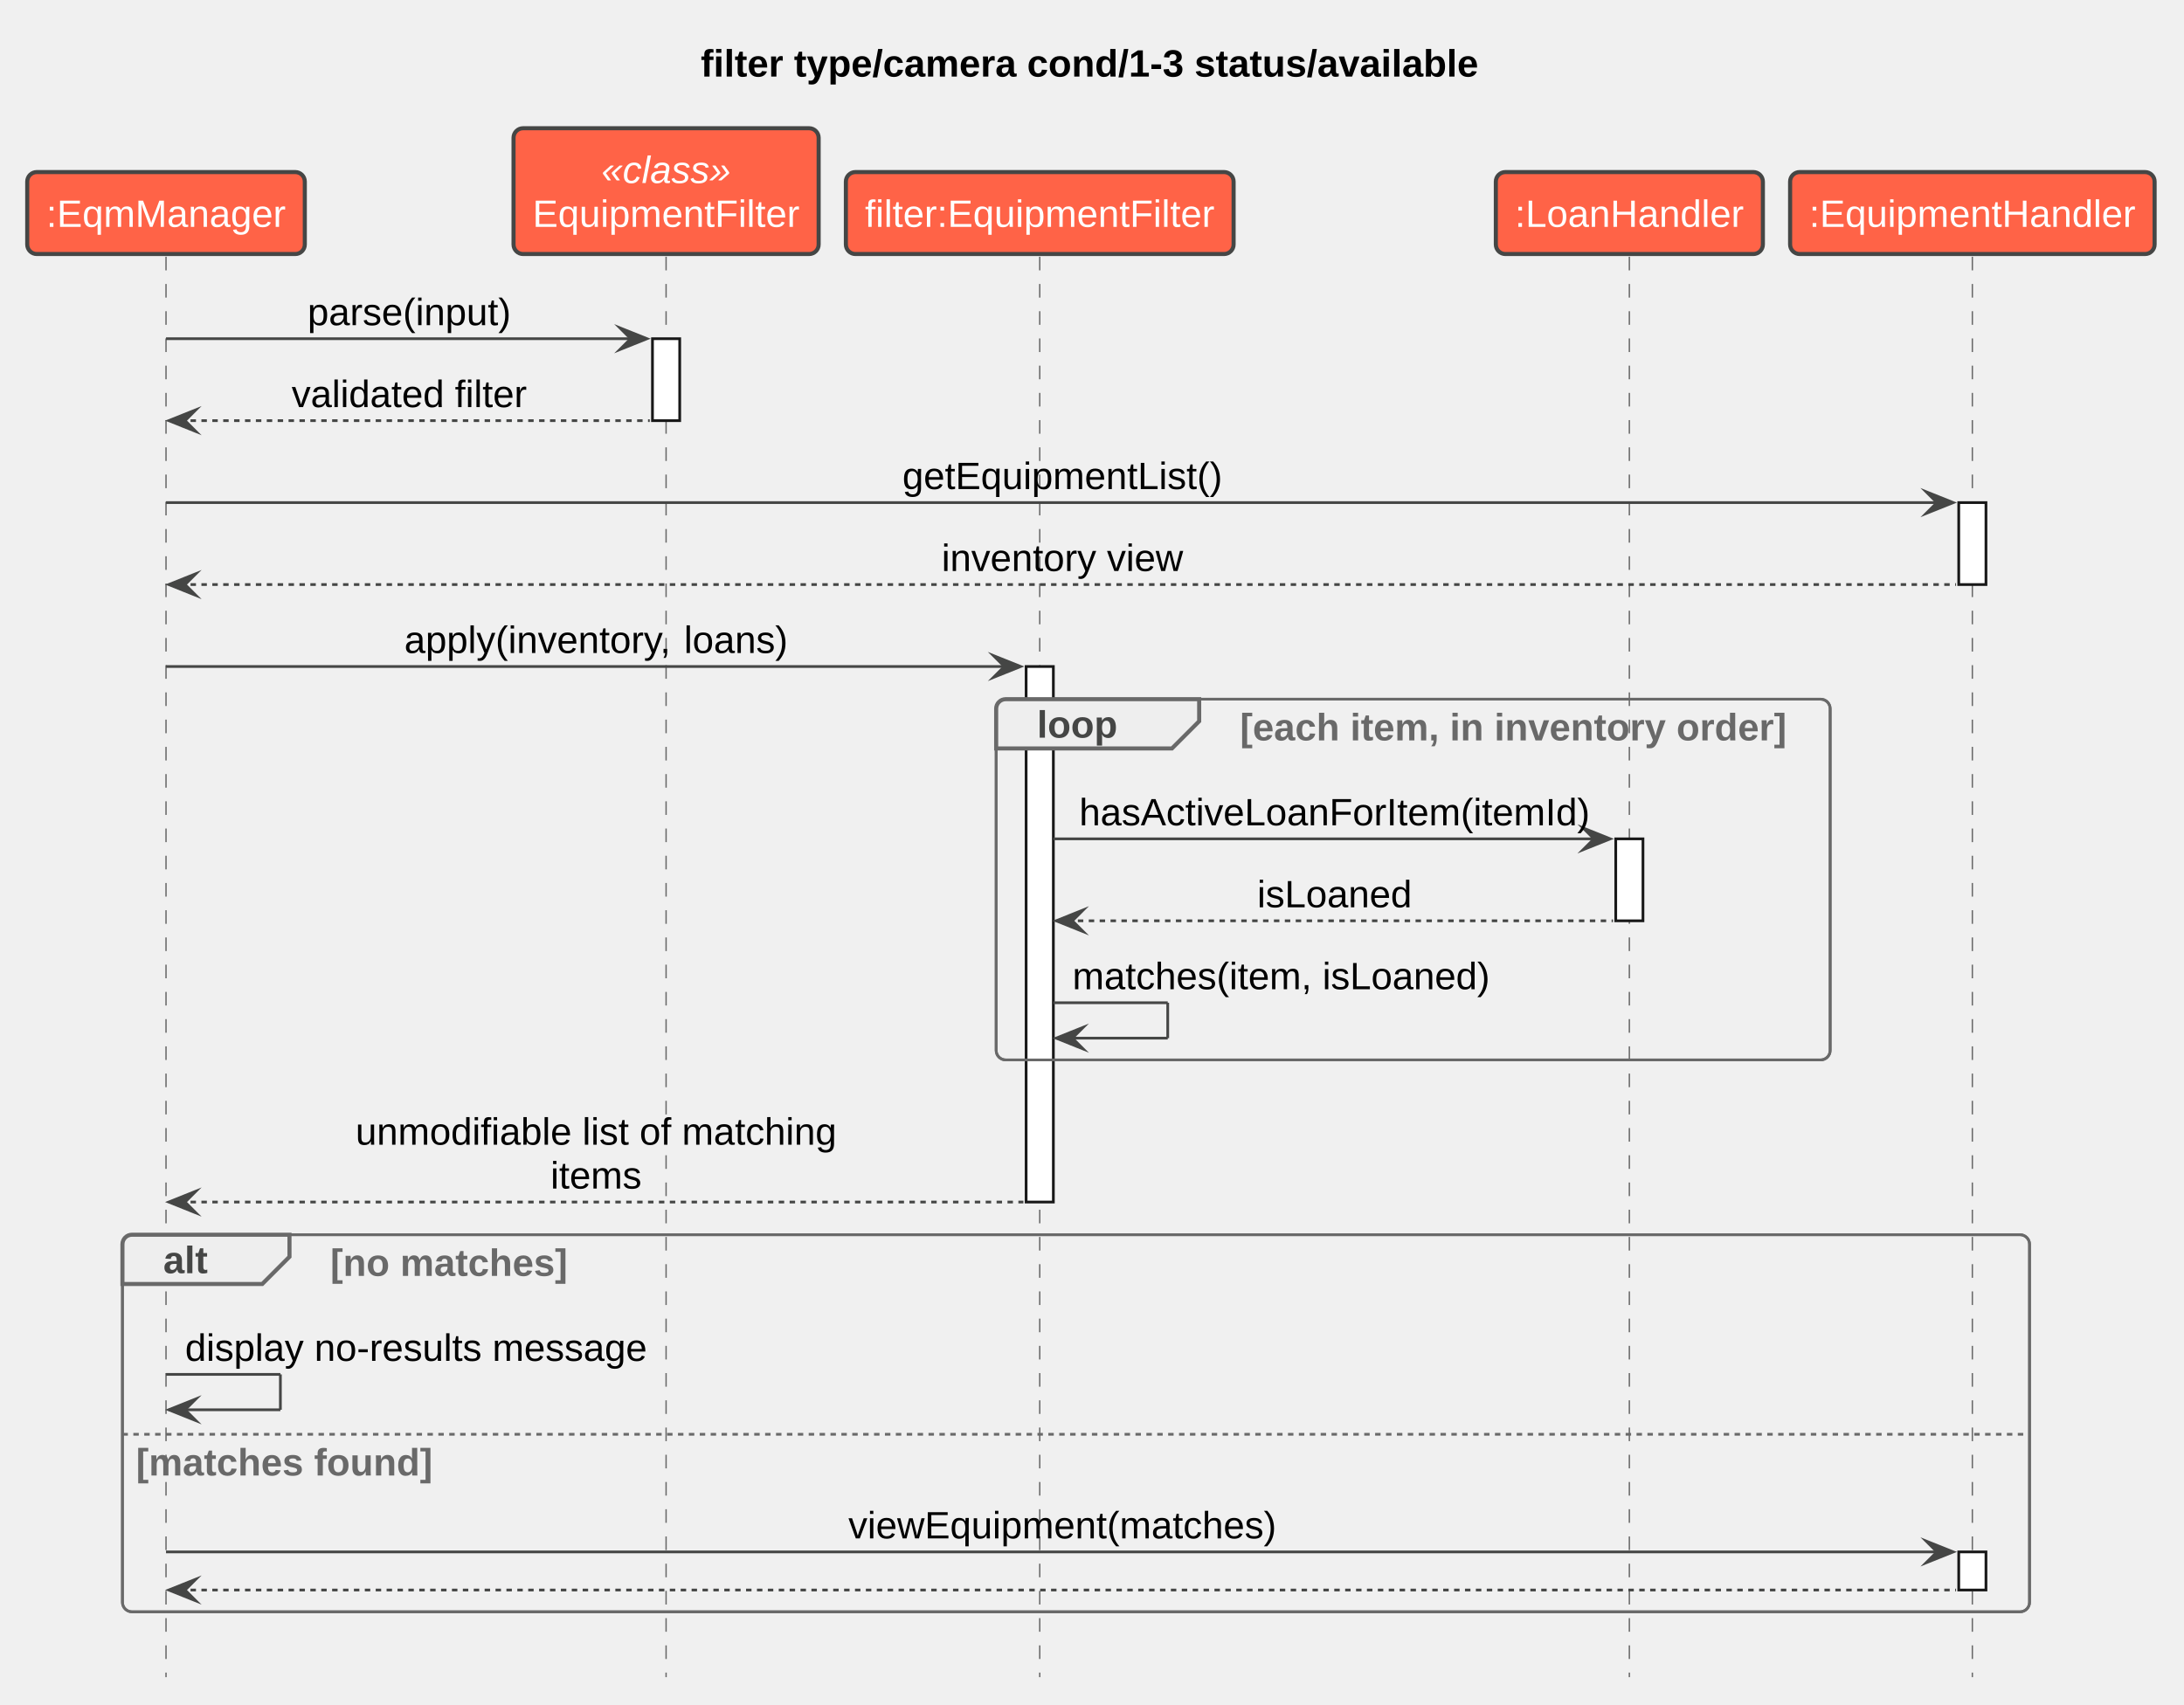
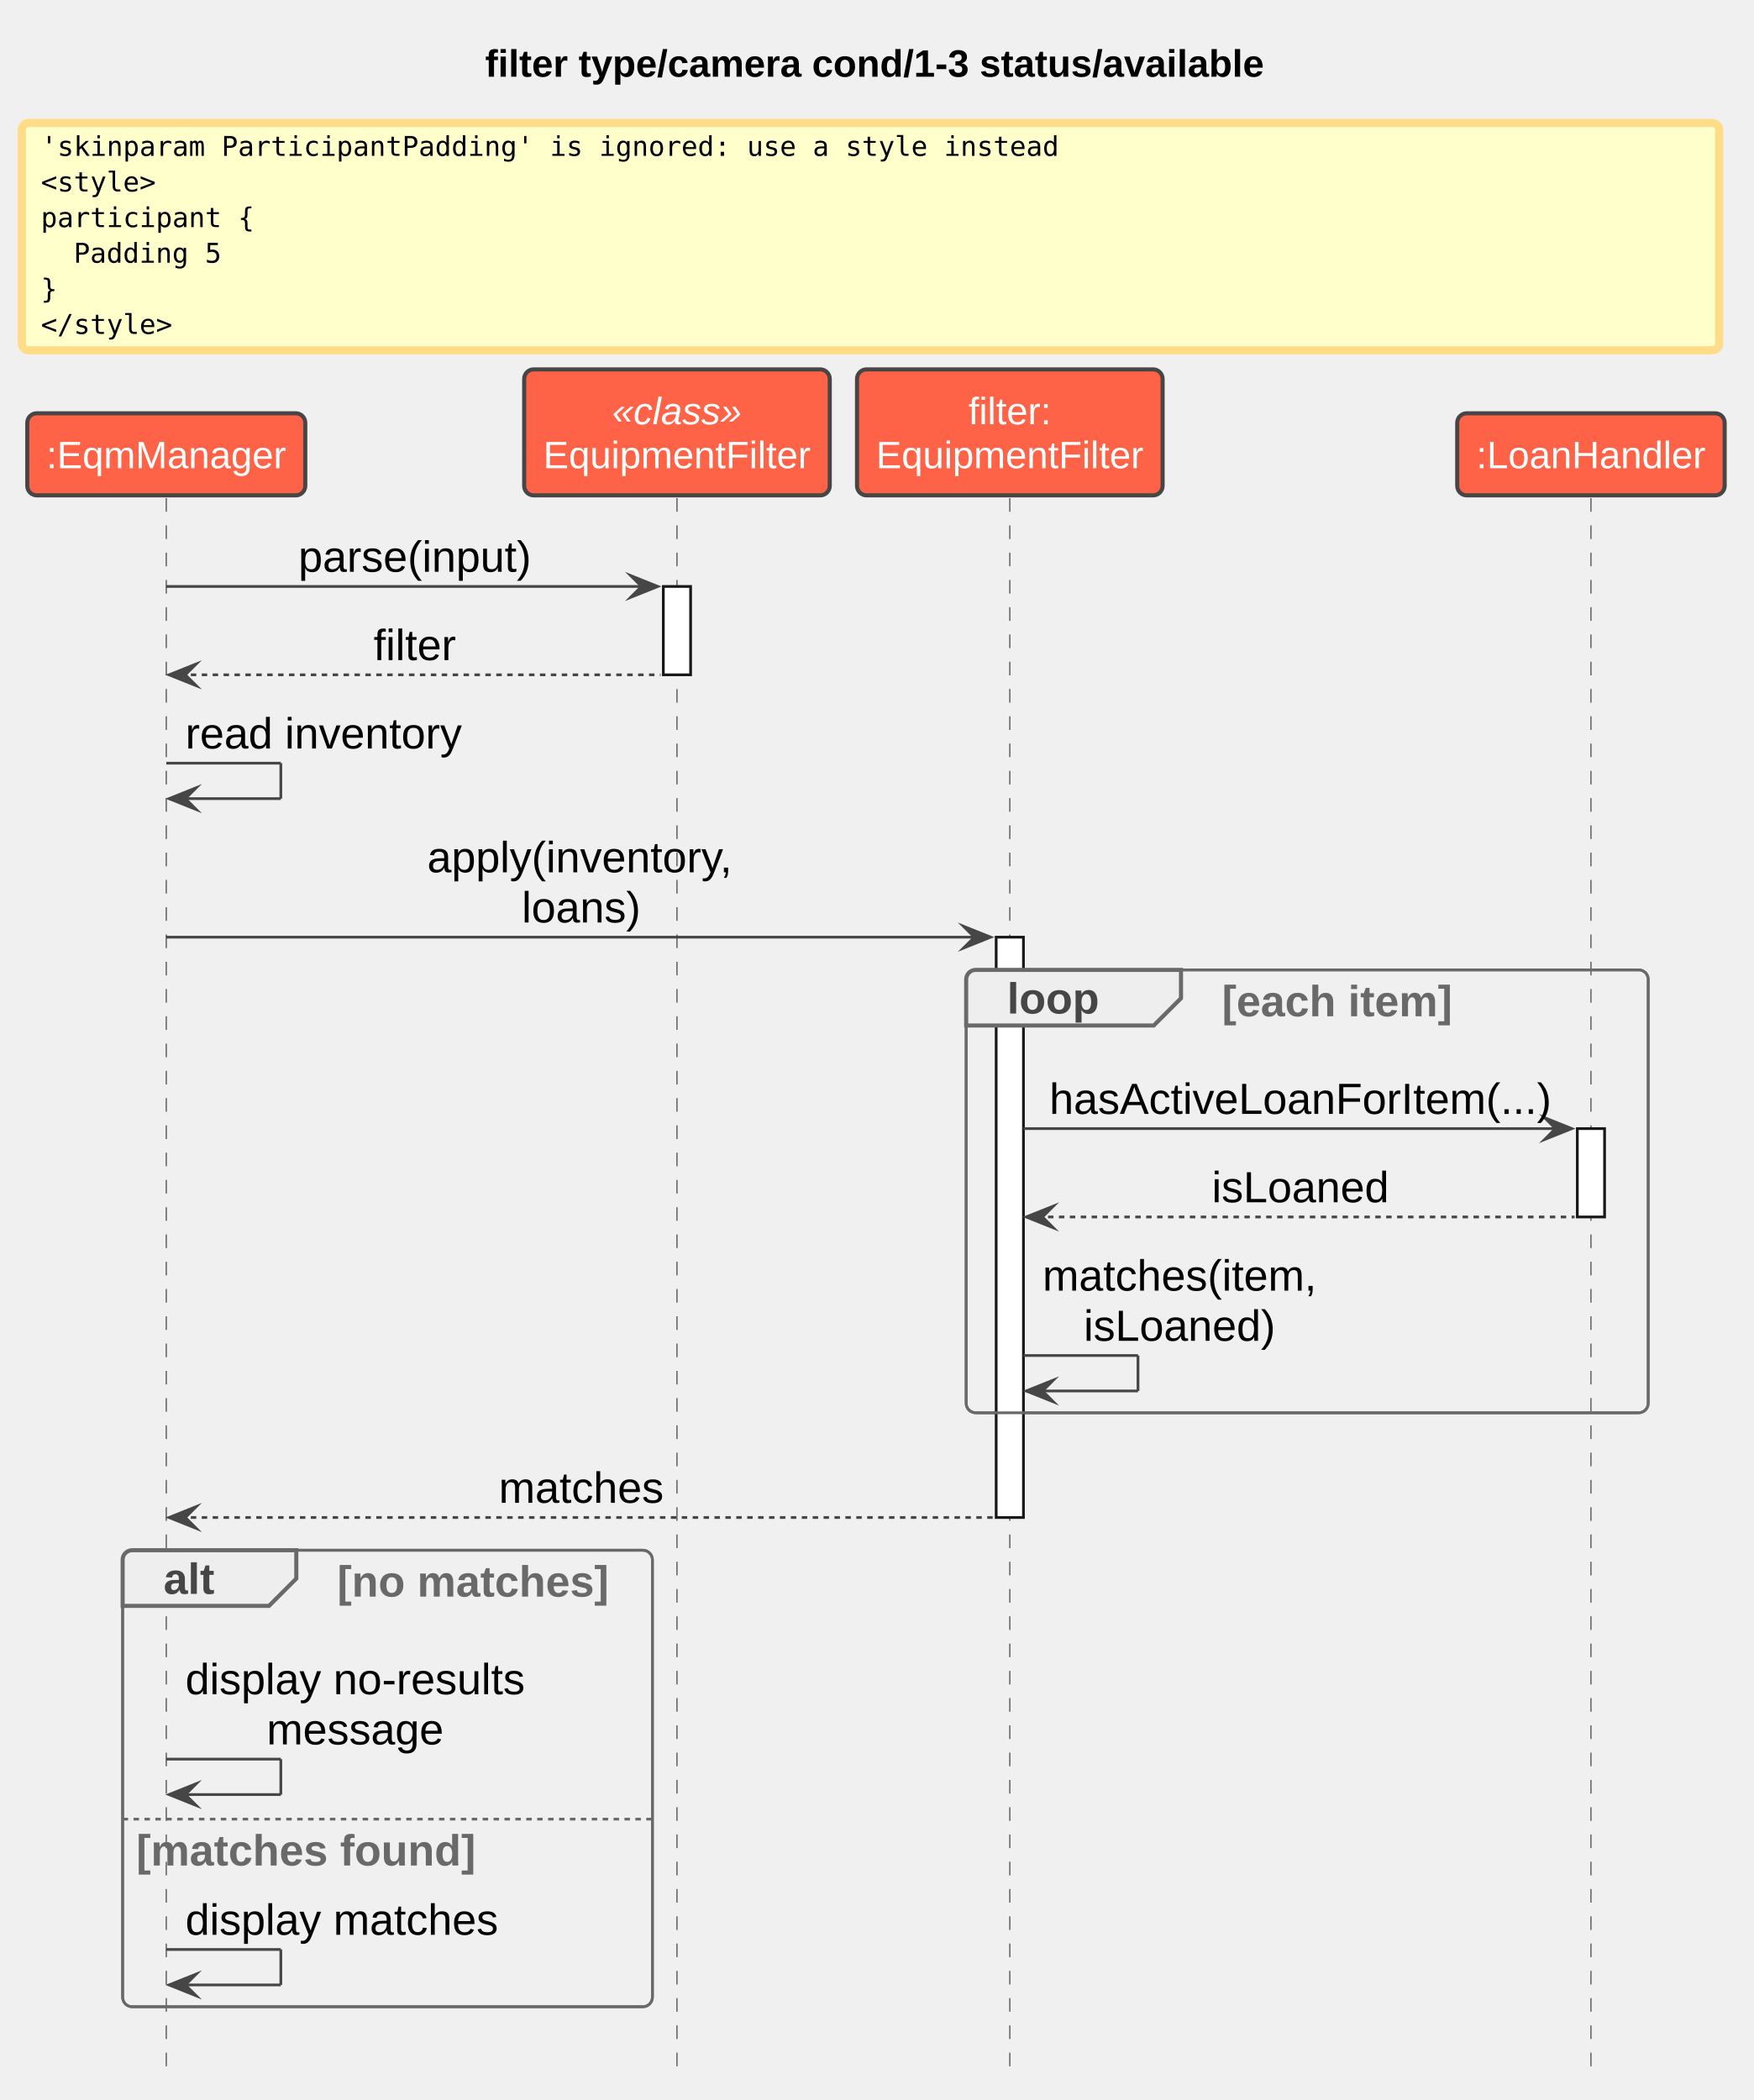
- <svg xmlns="http://www.w3.org/2000/svg" version="1.1" data-diagram-type="SEQUENCE" style="width:802px;height:626px;background:#FFFFFF;" width="802px" height="626px" viewBox="0 0 802 626" zoomAndPan="magnify" preserveAspectRatio="none" contentStyleType="text/css">
+ <svg xmlns="http://www.w3.org/2000/svg" version="1.1" data-diagram-type="SEQUENCE" style="width:643px;height:770px;background:#FFFFFF;" width="643px" height="770px" viewBox="0 0 643 770" zoomAndPan="magnify" preserveAspectRatio="none" contentStyleType="text/css">
  <defs />
  <g font-family="sans-serif" lengthAdjust="spacing">
-     <g class="title" data-source-line="6">
-       <text x="257.32" y="28.132" fill="#000" font-size="14" textLength="285.564" font-weight="700" font-family="Arial">filter type/camera cond/1-3 status/available</text>
+     <g class="title" data-source-line="9">
+       <text x="177.893" y="28.132" fill="#000" font-size="14" textLength="285.564" font-weight="700" font-family="Arial">filter type/camera cond/1-3 status/available</text>
    </g>
-     <rect x="365.809" y="256.789" width="306.255" height="132.493" fill="none" style="stroke:#696969;stroke-width:1;" rx="3.5" ry="3.5" />
-     <rect x="44.965" y="453.479" width="700.315" height="138.493" fill="none" style="stroke:#696969;stroke-width:1;" rx="3.5" ry="3.5" />
-     <g class="participant-lifeline" data-qualified-name="Manager" data-entity-uid="part1" id="part1-lifeline" data-source-line="8">
+     <rect x="8" y="45.099" width="622.35" height="83.34" fill="#FFC" style="stroke:#FD8;stroke-width:3;" rx="2.5" ry="2.5" />
+     <text x="15" y="57.155" fill="#000" font-size="10" textLength="372.061" font-family="monospace">'skinparam ParticipantPadding' is ignored: use a style instead</text>
+     <text x="15" y="70.212" fill="#000" font-size="10" textLength="42.007" font-family="monospace">&lt;style&gt;</text>
+     <text x="15" y="83.269" fill="#000" font-size="10" textLength="78.013" font-family="monospace">participant {</text>
+     <text x="27.002" y="96.325" fill="#000" font-size="10" textLength="54.009" font-family="monospace">Padding 5</text>
+     <text x="15" y="109.382" fill="#000" font-size="10" font-family="monospace">}</text>
+     <text x="15" y="122.438" fill="#000" font-size="10" textLength="48.008" font-family="monospace">&lt;/style&gt;</text>
+     <rect x="354.249" y="355.628" width="250.07" height="162.391" fill="none" style="stroke:#696969;stroke-width:1;" rx="3.5" ry="3.5" />
+     <rect x="44.965" y="568.417" width="194.242" height="167.391" fill="none" style="stroke:#696969;stroke-width:1;" rx="3.5" ry="3.5" />
+     <g class="participant-lifeline" data-qualified-name="Manager" data-entity-uid="part1" id="part1-lifeline" data-source-line="11">
      <g>
-         <rect x="57.465" y="94.296" width="8" height="521.677" fill="#000" fill-opacity="0" />
-         <line x1="60.965" y1="94.296" x2="60.965" y2="615.973" style="stroke:#696969;stroke-width:0.5;stroke-dasharray:5,5;" />
+         <rect x="57.465" y="182.636" width="8" height="577.172" fill="#000" fill-opacity="0" />
+         <line x1="60.965" y1="182.636" x2="60.965" y2="759.808" style="stroke:#696969;stroke-width:0.5;stroke-dasharray:5,5;" />
      </g>
    </g>
-     <g class="participant-lifeline" data-qualified-name="Parsing" data-entity-uid="part2" id="part2-lifeline" data-source-line="9">
+     <g class="participant-lifeline" data-qualified-name="Parsing" data-entity-uid="part2" id="part2-lifeline" data-source-line="12">
      <g>
-         <rect x="241.099" y="94.296" width="8" height="521.677" fill="#000" fill-opacity="0" />
-         <line x1="244.599" y1="94.296" x2="244.599" y2="615.973" style="stroke:#696969;stroke-width:0.5;stroke-dasharray:5,5;" />
+         <rect x="244.708" y="182.636" width="8" height="577.172" fill="#000" fill-opacity="0" />
+         <line x1="248.208" y1="182.636" x2="248.208" y2="759.808" style="stroke:#696969;stroke-width:0.5;stroke-dasharray:5,5;" />
      </g>
    </g>
    <g>
-       <rect x="239.599" y="124.395" width="10" height="30.099" fill="#FFF" style="stroke:#181818;stroke-width:1;" />
+       <rect x="243.208" y="215.034" width="10" height="32.398" fill="#FFF" style="stroke:#181818;stroke-width:1;" />
    </g>
-     <g class="participant-lifeline" data-qualified-name="Filter" data-entity-uid="part3" id="part3-lifeline" data-source-line="10">
+     <g class="participant-lifeline" data-qualified-name="Filter" data-entity-uid="part3" id="part3-lifeline" data-source-line="13">
      <g>
-         <rect x="378.309" y="94.296" width="8" height="521.677" fill="#000" fill-opacity="0" />
-         <line x1="381.809" y1="94.296" x2="381.809" y2="615.973" style="stroke:#696969;stroke-width:0.5;stroke-dasharray:5,5;" />
+         <rect x="366.749" y="182.636" width="8" height="577.172" fill="#000" fill-opacity="0" />
+         <line x1="370.249" y1="182.636" x2="370.249" y2="759.808" style="stroke:#696969;stroke-width:0.5;stroke-dasharray:5,5;" />
      </g>
    </g>
    <g>
-       <rect x="376.809" y="244.789" width="10" height="196.69" fill="#FFF" style="stroke:#181818;stroke-width:1;" />
+       <rect x="365.249" y="343.628" width="10" height="212.789" fill="#FFF" style="stroke:#181818;stroke-width:1;" />
    </g>
-     <g class="participant-lifeline" data-qualified-name="Loans" data-entity-uid="part4" id="part4-lifeline" data-source-line="11">
+     <g class="participant-lifeline" data-qualified-name="Loans" data-entity-uid="part4" id="part4-lifeline" data-source-line="14">
      <g>
-         <rect x="594.826" y="94.296" width="8" height="521.677" fill="#000" fill-opacity="0" />
-         <line x1="598.326" y1="94.296" x2="598.326" y2="615.973" style="stroke:#696969;stroke-width:0.5;stroke-dasharray:5,5;" />
+         <rect x="579.819" y="182.636" width="8" height="577.172" fill="#000" fill-opacity="0" />
+         <line x1="583.319" y1="182.636" x2="583.319" y2="759.808" style="stroke:#696969;stroke-width:0.5;stroke-dasharray:5,5;" />
      </g>
    </g>
    <g>
-       <rect x="593.326" y="308.085" width="10" height="30.099" fill="#FFF" style="stroke:#181818;stroke-width:1;" />
+       <rect x="578.319" y="413.823" width="10" height="32.398" fill="#FFF" style="stroke:#181818;stroke-width:1;" />
    </g>
-     <g class="participant-lifeline" data-qualified-name="Inventory" data-entity-uid="part5" id="part5-lifeline" data-source-line="12">
-       <g>
-         <rect x="720.78" y="94.296" width="8" height="521.677" fill="#000" fill-opacity="0" />
-         <line x1="724.28" y1="94.296" x2="724.28" y2="615.973" style="stroke:#696969;stroke-width:0.5;stroke-dasharray:5,5;" />
-       </g>
+     <g class="participant participant-head" data-qualified-name="Manager" data-entity-uid="part1" id="part1-head" data-source-line="11">
+       <rect x="10" y="151.537" width="101.931" height="30.099" fill="#FF6347" style="stroke:#454645;stroke-width:1.5;" rx="3.5" ry="3.5" />
+       <text x="17" y="171.669" fill="#FFF" font-size="14" textLength="87.931" font-family="Arial">:EqmManager</text>
    </g>
-     <g>
-       <rect x="719.28" y="184.592" width="10" height="30.099" fill="#FFF" style="stroke:#181818;stroke-width:1;" />
+     <g class="participant participant-head" data-qualified-name="Parsing" data-entity-uid="part2" id="part2-head" data-source-line="12">
+       <rect x="192.187" y="135.438" width="112.041" height="46.197" fill="#FF6347" style="stroke:#454645;stroke-width:1.5;" rx="3.5" ry="3.5" />
+       <text x="224.473" y="155.57" fill="#FFF" font-size="14" textLength="47.469" font-style="italic" font-family="Arial">«class»</text>
+       <text x="199.187" y="171.669" fill="#FFF" font-size="14" textLength="98.041" font-family="Arial">EquipmentFilter</text>
    </g>
-     <g>
-       <rect x="719.28" y="569.973" width="10" height="14" fill="#FFF" style="stroke:#181818;stroke-width:1;" />
+     <g class="participant participant-head" data-qualified-name="Filter" data-entity-uid="part3" id="part3-head" data-source-line="13">
+       <rect x="314.228" y="135.438" width="112.041" height="46.197" fill="#FF6347" style="stroke:#454645;stroke-width:1.5;" rx="3.5" ry="3.5" />
+       <text x="355.08" y="155.57" fill="#FFF" font-size="14" textLength="30.338" font-family="Arial">filter:</text>
+       <text x="321.228" y="171.669" fill="#FFF" font-size="14" textLength="98.041" font-family="Arial">EquipmentFilter</text>
    </g>
-     <g class="participant participant-head" data-qualified-name="Manager" data-entity-uid="part1" id="part1-head" data-source-line="8">
-       <rect x="10" y="63.197" width="101.931" height="30.099" fill="#FF6347" style="stroke:#454645;stroke-width:1.5;" rx="3.5" ry="3.5" />
-       <text x="17" y="83.329" fill="#FFF" font-size="14" textLength="87.931" font-family="Arial">:EqmManager</text>
+     <g class="participant participant-head" data-qualified-name="Loans" data-entity-uid="part4" id="part4-head" data-source-line="14">
+       <rect x="534.288" y="151.537" width="98.062" height="30.099" fill="#FF6347" style="stroke:#454645;stroke-width:1.5;" rx="3.5" ry="3.5" />
+       <text x="541.288" y="171.669" fill="#FFF" font-size="14" textLength="84.062" font-family="Arial">:LoanHandler</text>
    </g>
-     <g class="participant participant-head" data-qualified-name="Parsing" data-entity-uid="part2" id="part2-head" data-source-line="9">
-       <rect x="188.579" y="47.099" width="112.041" height="46.197" fill="#FF6347" style="stroke:#454645;stroke-width:1.5;" rx="3.5" ry="3.5" />
-       <text x="220.865" y="67.23" fill="#FFF" font-size="14" textLength="47.469" font-style="italic" font-family="Arial">«class»</text>
-       <text x="195.579" y="83.329" fill="#FFF" font-size="14" textLength="98.041" font-family="Arial">EquipmentFilter</text>
+     <g class="message" data-entity-1="part1" data-entity-2="part2" id="msg1" data-source-line="16">
+       <polygon points="231.208,211.034,241.208,215.034,231.208,219.034,235.208,215.034" fill="#454645" style="stroke:#454645;stroke-width:1;stroke-linejoin:miter;stroke-miterlimit:10;" />
+       <line x1="60.965" y1="215.034" x2="237.208" y2="215.034" style="stroke:#454645;stroke-width:1;" />
+       <text x="109.399" y="209.644" fill="#000" font-size="16" textLength="85.375" font-family="Arial">parse(input)</text>
    </g>
-     <g class="participant participant-head" data-qualified-name="Filter" data-entity-uid="part3" id="part3-head" data-source-line="10">
-       <rect x="310.62" y="63.197" width="142.379" height="30.099" fill="#FF6347" style="stroke:#454645;stroke-width:1.5;" rx="3.5" ry="3.5" />
-       <text x="317.62" y="83.329" fill="#FFF" font-size="14" textLength="128.379" font-family="Arial">filter:EquipmentFilter</text>
+     <g class="message" data-entity-1="part2" data-entity-2="part1" id="msg2" data-source-line="18">
+       <polygon points="71.965,243.433,61.965,247.433,71.965,251.433,67.965,247.433" fill="#454645" style="stroke:#454645;stroke-width:1;stroke-linejoin:miter;stroke-miterlimit:10;" />
+       <line x1="65.965" y1="247.433" x2="242.208" y2="247.433" style="stroke:#454645;stroke-width:1;stroke-dasharray:2,2;" />
+       <text x="136.973" y="242.042" fill="#000" font-size="16" textLength="30.227" font-family="Arial">filter</text>
    </g>
-     <g class="participant participant-head" data-qualified-name="Loans" data-entity-uid="part4" id="part4-head" data-source-line="11">
-       <rect x="549.295" y="63.197" width="98.062" height="30.099" fill="#FF6347" style="stroke:#454645;stroke-width:1.5;" rx="3.5" ry="3.5" />
-       <text x="556.295" y="83.329" fill="#FFF" font-size="14" textLength="84.062" font-family="Arial">:LoanHandler</text>
+     <g class="message" data-entity-1="part1" data-entity-2="part1" id="msg3" data-source-line="20">
+       <line x1="60.965" y1="279.831" x2="102.965" y2="279.831" style="stroke:#454645;stroke-width:1;" />
+       <line x1="102.965" y1="279.831" x2="102.965" y2="292.831" style="stroke:#454645;stroke-width:1;" />
+       <line x1="61.965" y1="292.831" x2="102.965" y2="292.831" style="stroke:#454645;stroke-width:1;" />
+       <polygon points="71.965,288.831,61.965,292.831,71.965,296.831,67.965,292.831" fill="#454645" style="stroke:#454645;stroke-width:1;stroke-linejoin:miter;stroke-miterlimit:10;" />
+       <text x="67.965" y="274.44" fill="#000" font-size="16" textLength="32.023" font-family="Arial">read</text>
+       <text x="99.989" y="274.44" fill="#000" font-size="16" font-family="Arial"> </text>
+       <text x="104.434" y="274.44" fill="#000" font-size="16" textLength="64.922" font-family="Arial">inventory</text>
    </g>
-     <g class="participant participant-head" data-qualified-name="Inventory" data-entity-uid="part5" id="part5-head" data-source-line="12">
-       <rect x="657.356" y="63.197" width="133.848" height="30.099" fill="#FF6347" style="stroke:#454645;stroke-width:1.5;" rx="3.5" ry="3.5" />
-       <text x="664.356" y="83.329" fill="#FFF" font-size="14" textLength="119.848" font-family="Arial">:EquipmentHandler</text>
+     <g class="message" data-entity-1="part1" data-entity-2="part3" id="msg4" data-source-line="21">
+       <polygon points="353.249,339.628,363.249,343.628,353.249,347.628,357.249,343.628" fill="#454645" style="stroke:#454645;stroke-width:1;stroke-linejoin:miter;stroke-miterlimit:10;" />
+       <line x1="60.965" y1="343.628" x2="359.249" y2="343.628" style="stroke:#454645;stroke-width:1;" />
+       <text x="156.634" y="319.839" fill="#000" font-size="16" textLength="112.945" font-family="Arial">apply(inventory,</text>
+       <text x="191.318" y="338.237" fill="#000" font-size="16" textLength="43.578" font-family="Arial">loans)</text>
    </g>
-     <g class="message" data-entity-1="part1" data-entity-2="part2" id="msg1" data-source-line="14">
-       <polygon points="227.599,120.395,237.599,124.395,227.599,128.395,231.599,124.395" fill="#454645" style="stroke:#454645;stroke-width:1;stroke-linejoin:miter;stroke-miterlimit:10;" />
-       <line x1="60.965" y1="124.395" x2="233.599" y2="124.395" style="stroke:#454645;stroke-width:1;" />
-       <text x="112.931" y="119.428" fill="#000" font-size="14" textLength="74.703" font-family="Arial">parse(input)</text>
+     <path d="M357.749,355.628 L433.014,355.628 L433.014,366.026 L423.014,376.026 L354.249,376.026 L354.249,359.128 A3.5,3.5 0 0 1 357.749,355.628" style="stroke:#696969;stroke-width:1.5;" fill="#EEE" />
+     <rect x="354.249" y="355.628" width="250.07" height="162.391" fill="none" style="stroke:#696969;stroke-width:1;" rx="3.5" ry="3.5" />
+     <text x="369.249" y="371.636" fill="#454645" font-size="16" textLength="33.766" font-weight="700" font-family="Arial">loop</text>
+     <text x="448.014" y="372.636" fill="#696969" font-size="16" textLength="84.469" font-weight="700" font-family="Arial">[each item]</text>
+     <g class="message" data-entity-1="part3" data-entity-2="part4" id="msg5" data-source-line="24">
+       <polygon points="566.319,409.823,576.319,413.823,566.319,417.823,570.319,413.823" fill="#454645" style="stroke:#454645;stroke-width:1;stroke-linejoin:miter;stroke-miterlimit:10;" />
+       <line x1="375.249" y1="413.823" x2="572.319" y2="413.823" style="stroke:#454645;stroke-width:1;" />
+       <text x="384.749" y="408.433" fill="#000" font-size="16" textLength="184.07" font-family="Arial">hasActiveLoanForItem(...)</text>
    </g>
-     <g class="message" data-entity-1="part2" data-entity-2="part1" id="msg2" data-source-line="16">
-       <polygon points="71.965,150.493,61.965,154.493,71.965,158.493,67.965,154.493" fill="#454645" style="stroke:#454645;stroke-width:1;stroke-linejoin:miter;stroke-miterlimit:10;" />
-       <line x1="65.965" y1="154.493" x2="238.599" y2="154.493" style="stroke:#454645;stroke-width:1;stroke-dasharray:2,2;" />
-       <text x="107.093" y="149.526" fill="#000" font-size="14" textLength="56.041" font-family="Arial">validated</text>
-       <text x="163.134" y="149.526" fill="#000" font-size="14" font-family="Arial"> </text>
-       <text x="167.023" y="149.526" fill="#000" font-size="14" textLength="26.448" font-family="Arial">filter</text>
+     <g class="message" data-entity-1="part4" data-entity-2="part3" id="msg6" data-source-line="26">
+       <polygon points="386.249,442.222,376.249,446.222,386.249,450.222,382.249,446.222" fill="#454645" style="stroke:#454645;stroke-width:1;stroke-linejoin:miter;stroke-miterlimit:10;" />
+       <line x1="380.249" y1="446.222" x2="577.319" y2="446.222" style="stroke:#454645;stroke-width:1;stroke-dasharray:2,2;" />
+       <text x="444.311" y="440.831" fill="#000" font-size="16" textLength="64.945" font-family="Arial">isLoaned</text>
    </g>
-     <g class="message" data-entity-1="part1" data-entity-2="part5" id="msg3" data-source-line="18">
-       <polygon points="707.28,180.592,717.28,184.592,707.28,188.592,711.28,184.592" fill="#454645" style="stroke:#454645;stroke-width:1;stroke-linejoin:miter;stroke-miterlimit:10;" />
-       <line x1="60.965" y1="184.592" x2="713.28" y2="184.592" style="stroke:#454645;stroke-width:1;" />
-       <text x="331.371" y="179.625" fill="#000" font-size="14" textLength="117.503" font-family="Arial">getEquipmentList()</text>
+     <g class="message" data-entity-1="part3" data-entity-2="part3" id="msg7" data-source-line="28">
+       <line x1="375.249" y1="497.019" x2="417.249" y2="497.019" style="stroke:#454645;stroke-width:1;" />
+       <line x1="417.249" y1="497.019" x2="417.249" y2="510.019" style="stroke:#454645;stroke-width:1;" />
+       <line x1="376.249" y1="510.019" x2="417.249" y2="510.019" style="stroke:#454645;stroke-width:1;" />
+       <polygon points="386.249,506.019,376.249,510.019,386.249,514.019,382.249,510.019" fill="#454645" style="stroke:#454645;stroke-width:1;stroke-linejoin:miter;stroke-miterlimit:10;" />
+       <text x="382.249" y="473.229" fill="#000" font-size="16" textLength="100.469" font-family="Arial">matches(item,</text>
+       <text x="397.346" y="491.628" fill="#000" font-size="16" textLength="70.273" font-family="Arial">isLoaned)</text>
    </g>
-     <g class="message" data-entity-1="part5" data-entity-2="part1" id="msg4" data-source-line="20">
-       <polygon points="71.965,210.69,61.965,214.69,71.965,218.69,67.965,214.69" fill="#454645" style="stroke:#454645;stroke-width:1;stroke-linejoin:miter;stroke-miterlimit:10;" />
-       <line x1="65.965" y1="214.69" x2="718.28" y2="214.69" style="stroke:#454645;stroke-width:1;stroke-dasharray:2,2;" />
-       <text x="345.771" y="209.724" fill="#000" font-size="14" textLength="56.807" font-family="Arial">inventory</text>
-       <text x="402.578" y="209.724" fill="#000" font-size="14" font-family="Arial"> </text>
-       <text x="406.468" y="209.724" fill="#000" font-size="14" textLength="28.007" font-family="Arial">view</text>
+     <g class="message" data-entity-1="part3" data-entity-2="part1" id="msg8" data-source-line="30">
+       <polygon points="71.965,552.417,61.965,556.417,71.965,560.417,67.965,556.417" fill="#454645" style="stroke:#454645;stroke-width:1;stroke-linejoin:miter;stroke-miterlimit:10;" />
+       <line x1="65.965" y1="556.417" x2="364.249" y2="556.417" style="stroke:#454645;stroke-width:1;stroke-dasharray:2,2;" />
+       <text x="182.873" y="551.026" fill="#000" font-size="16" textLength="60.469" font-family="Arial">matches</text>
    </g>
-     <g class="message" data-entity-1="part1" data-entity-2="part3" id="msg5" data-source-line="22">
-       <polygon points="364.809,240.789,374.809,244.789,364.809,248.789,368.809,244.789" fill="#454645" style="stroke:#454645;stroke-width:1;stroke-linejoin:miter;stroke-miterlimit:10;" />
-       <line x1="60.965" y1="244.789" x2="370.809" y2="244.789" style="stroke:#454645;stroke-width:1;" />
-       <text x="148.463" y="239.822" fill="#000" font-size="14" textLength="98.827" font-family="Arial">apply(inventory,</text>
-       <text x="247.291" y="239.822" fill="#000" font-size="14" font-family="Arial"> </text>
-       <text x="251.18" y="239.822" fill="#000" font-size="14" textLength="38.131" font-family="Arial">loans)</text>
+     <path d="M48.465,568.417 L108.637,568.417 L108.637,578.815 L98.637,588.815 L44.965,588.815 L44.965,571.917 A3.5,3.5 0 0 1 48.465,568.417" style="stroke:#696969;stroke-width:1.5;" fill="#EEE" />
+     <rect x="44.965" y="568.417" width="194.242" height="167.391" fill="none" style="stroke:#696969;stroke-width:1;" rx="3.5" ry="3.5" />
+     <text x="59.965" y="584.425" fill="#454645" font-size="16" textLength="18.672" font-weight="700" font-family="Arial">alt</text>
+     <text x="123.637" y="585.425" fill="#696969" font-size="16" textLength="99.57" font-weight="700" font-family="Arial">[no matches]</text>
+     <g class="message" data-entity-1="part1" data-entity-2="part1" id="msg9" data-source-line="33">
+       <line x1="60.965" y1="645.011" x2="102.965" y2="645.011" style="stroke:#454645;stroke-width:1;" />
+       <line x1="102.965" y1="645.011" x2="102.965" y2="658.011" style="stroke:#454645;stroke-width:1;" />
+       <line x1="61.965" y1="658.011" x2="102.965" y2="658.011" style="stroke:#454645;stroke-width:1;" />
+       <polygon points="71.965,654.011,61.965,658.011,71.965,662.011,67.965,658.011" fill="#454645" style="stroke:#454645;stroke-width:1;stroke-linejoin:miter;stroke-miterlimit:10;" />
+       <text x="67.965" y="621.222" fill="#000" font-size="16" textLength="49.805" font-family="Arial">display</text>
+       <text x="117.77" y="621.222" fill="#000" font-size="16" font-family="Arial"> </text>
+       <text x="122.215" y="621.222" fill="#000" font-size="16" textLength="70.25" font-family="Arial">no-results</text>
+       <text x="97.754" y="639.62" fill="#000" font-size="16" textLength="64.922" font-family="Arial">message</text>
    </g>
-     <path d="M369.309,256.789 L440.354,256.789 L440.354,264.888 L430.354,274.888 L365.809,274.888 L365.809,260.289 A3.5,3.5 0 0 1 369.309,256.789" style="stroke:#696969;stroke-width:1.5;" fill="#EEE" />
-     <rect x="365.809" y="256.789" width="306.255" height="132.493" fill="none" style="stroke:#696969;stroke-width:1;" rx="3.5" ry="3.5" />
-     <text x="380.809" y="270.921" fill="#454645" font-size="14" textLength="29.545" font-weight="700" font-family="Arial">loop</text>
-     <text x="455.354" y="271.921" fill="#696969" font-size="14" textLength="200.71" font-weight="700" font-family="Arial">[each item, in inventory order]</text>
-     <g class="message" data-entity-1="part3" data-entity-2="part4" id="msg6" data-source-line="25">
-       <polygon points="581.326,304.085,591.326,308.085,581.326,312.085,585.326,308.085" fill="#454645" style="stroke:#454645;stroke-width:1;stroke-linejoin:miter;stroke-miterlimit:10;" />
-       <line x1="386.809" y1="308.085" x2="587.326" y2="308.085" style="stroke:#454645;stroke-width:1;" />
-       <text x="396.309" y="303.118" fill="#000" font-size="14" textLength="187.517" font-family="Arial">hasActiveLoanForItem(itemId)</text>
-     </g>
-     <g class="message" data-entity-1="part4" data-entity-2="part3" id="msg7" data-source-line="27">
-       <polygon points="397.809,334.184,387.809,338.184,397.809,342.184,393.809,338.184" fill="#454645" style="stroke:#454645;stroke-width:1;stroke-linejoin:miter;stroke-miterlimit:10;" />
-       <line x1="391.809" y1="338.184" x2="592.326" y2="338.184" style="stroke:#454645;stroke-width:1;stroke-dasharray:2,2;" />
-       <text x="461.654" y="333.217" fill="#000" font-size="14" textLength="56.827" font-family="Arial">isLoaned</text>
-     </g>
-     <g class="message" data-entity-1="part3" data-entity-2="part3" id="msg8" data-source-line="29">
-       <line x1="386.809" y1="368.282" x2="428.809" y2="368.282" style="stroke:#454645;stroke-width:1;" />
-       <line x1="428.809" y1="368.282" x2="428.809" y2="381.282" style="stroke:#454645;stroke-width:1;" />
-       <line x1="387.809" y1="381.282" x2="428.809" y2="381.282" style="stroke:#454645;stroke-width:1;" />
-       <polygon points="397.809,377.282,387.809,381.282,397.809,385.282,393.809,381.282" fill="#454645" style="stroke:#454645;stroke-width:1;stroke-linejoin:miter;stroke-miterlimit:10;" />
-       <text x="393.809" y="363.315" fill="#000" font-size="14" textLength="87.91" font-family="Arial">matches(item,</text>
-       <text x="481.719" y="363.315" fill="#000" font-size="14" font-family="Arial"> </text>
-       <text x="485.609" y="363.315" fill="#000" font-size="14" textLength="61.489" font-family="Arial">isLoaned)</text>
-     </g>
-     <g class="message" data-entity-1="part3" data-entity-2="part1" id="msg9" data-source-line="31">
-       <polygon points="71.965,437.479,61.965,441.479,71.965,445.479,67.965,441.479" fill="#454645" style="stroke:#454645;stroke-width:1;stroke-linejoin:miter;stroke-miterlimit:10;" />
-       <line x1="65.965" y1="441.479" x2="375.809" y2="441.479" style="stroke:#454645;stroke-width:1;stroke-dasharray:2,2;" />
-       <text x="130.563" y="420.414" fill="#000" font-size="14" textLength="79.386" font-family="Arial">unmodifiable</text>
-       <text x="209.949" y="420.414" fill="#000" font-size="14" font-family="Arial"> </text>
-       <text x="213.839" y="420.414" fill="#000" font-size="14" textLength="17.11" font-family="Arial">list</text>
-       <text x="230.949" y="420.414" fill="#000" font-size="14" font-family="Arial"> </text>
-       <text x="234.839" y="420.414" fill="#000" font-size="14" textLength="11.676" font-family="Arial">of</text>
-       <text x="246.515" y="420.414" fill="#000" font-size="14" font-family="Arial"> </text>
-       <text x="250.404" y="420.414" fill="#000" font-size="14" textLength="56.807" font-family="Arial">matching</text>
-       <text x="202.163" y="436.513" fill="#000" font-size="14" textLength="33.448" font-family="Arial">items</text>
-     </g>
-     <path d="M48.465,453.479 L106.303,453.479 L106.303,461.578 L96.303,471.578 L44.965,471.578 L44.965,456.979 A3.5,3.5 0 0 1 48.465,453.479" style="stroke:#696969;stroke-width:1.5;" fill="#EEE" />
-     <rect x="44.965" y="453.479" width="700.315" height="138.493" fill="none" style="stroke:#696969;stroke-width:1;" rx="3.5" ry="3.5" />
-     <text x="59.965" y="467.611" fill="#454645" font-size="14" textLength="16.338" font-weight="700" font-family="Arial">alt</text>
-     <text x="121.303" y="468.611" fill="#696969" font-size="14" textLength="87.124" font-weight="700" font-family="Arial">[no matches]</text>
-     <g class="message" data-entity-1="part1" data-entity-2="part1" id="msg10" data-source-line="34">
-       <line x1="60.965" y1="504.775" x2="102.965" y2="504.775" style="stroke:#454645;stroke-width:1;" />
-       <line x1="102.965" y1="504.775" x2="102.965" y2="517.775" style="stroke:#454645;stroke-width:1;" />
-       <line x1="61.965" y1="517.775" x2="102.965" y2="517.775" style="stroke:#454645;stroke-width:1;" />
-       <polygon points="71.965,513.775,61.965,517.775,71.965,521.775,67.965,517.775" fill="#454645" style="stroke:#454645;stroke-width:1;stroke-linejoin:miter;stroke-miterlimit:10;" />
-       <text x="67.965" y="499.809" fill="#000" font-size="14" textLength="43.579" font-family="Arial">display</text>
-       <text x="111.544" y="499.809" fill="#000" font-size="14" font-family="Arial"> </text>
-       <text x="115.434" y="499.809" fill="#000" font-size="14" textLength="61.469" font-family="Arial">no-results</text>
-       <text x="176.903" y="499.809" fill="#000" font-size="14" font-family="Arial"> </text>
-       <text x="180.792" y="499.809" fill="#000" font-size="14" textLength="56.807" font-family="Arial">message</text>
-     </g>
-     <line x1="44.965" y1="526.775" x2="745.28" y2="526.775" style="stroke:#696969;stroke-width:1;stroke-dasharray:2,2;" />
-     <text x="49.965" y="541.907" fill="#696969" font-size="14" textLength="108.89" font-weight="700" font-family="Arial">[matches found]</text>
-     <g class="message" data-entity-1="part1" data-entity-2="part5" id="msg11" data-source-line="36">
-       <polygon points="707.28,565.973,717.28,569.973,707.28,573.973,711.28,569.973" fill="#454645" style="stroke:#454645;stroke-width:1;stroke-linejoin:miter;stroke-miterlimit:10;" />
-       <line x1="60.965" y1="569.973" x2="713.28" y2="569.973" style="stroke:#454645;stroke-width:1;" />
-       <text x="311.537" y="565.006" fill="#000" font-size="14" textLength="157.172" font-family="Arial">viewEquipment(matches)</text>
-     </g>
-     <g class="message" data-entity-1="part5" data-entity-2="part1" id="msg12" data-source-line="38">
-       <polygon points="71.965,579.973,61.965,583.973,71.965,587.973,67.965,583.973" fill="#454645" style="stroke:#454645;stroke-width:1;stroke-linejoin:miter;stroke-miterlimit:10;" />
-       <line x1="65.965" y1="583.973" x2="718.28" y2="583.973" style="stroke:#454645;stroke-width:1;stroke-dasharray:2,2;" />
+     <line x1="44.965" y1="667.011" x2="239.208" y2="667.011" style="stroke:#696969;stroke-width:1;stroke-dasharray:2,2;" />
+     <text x="49.965" y="684.019" fill="#696969" font-size="16" textLength="124.445" font-weight="700" font-family="Arial">[matches found]</text>
+     <g class="message" data-entity-1="part1" data-entity-2="part1" id="msg10" data-source-line="35">
+       <line x1="60.965" y1="714.808" x2="102.965" y2="714.808" style="stroke:#454645;stroke-width:1;" />
+       <line x1="102.965" y1="714.808" x2="102.965" y2="727.808" style="stroke:#454645;stroke-width:1;" />
+       <line x1="61.965" y1="727.808" x2="102.965" y2="727.808" style="stroke:#454645;stroke-width:1;" />
+       <polygon points="71.965,723.808,61.965,727.808,71.965,731.808,67.965,727.808" fill="#454645" style="stroke:#454645;stroke-width:1;stroke-linejoin:miter;stroke-miterlimit:10;" />
+       <text x="67.965" y="709.417" fill="#000" font-size="16" textLength="49.805" font-family="Arial">display</text>
+       <text x="117.77" y="709.417" fill="#000" font-size="16" font-family="Arial"> </text>
+       <text x="122.215" y="709.417" fill="#000" font-size="16" textLength="60.469" font-family="Arial">matches</text>
    </g>
  </g>
</svg>
